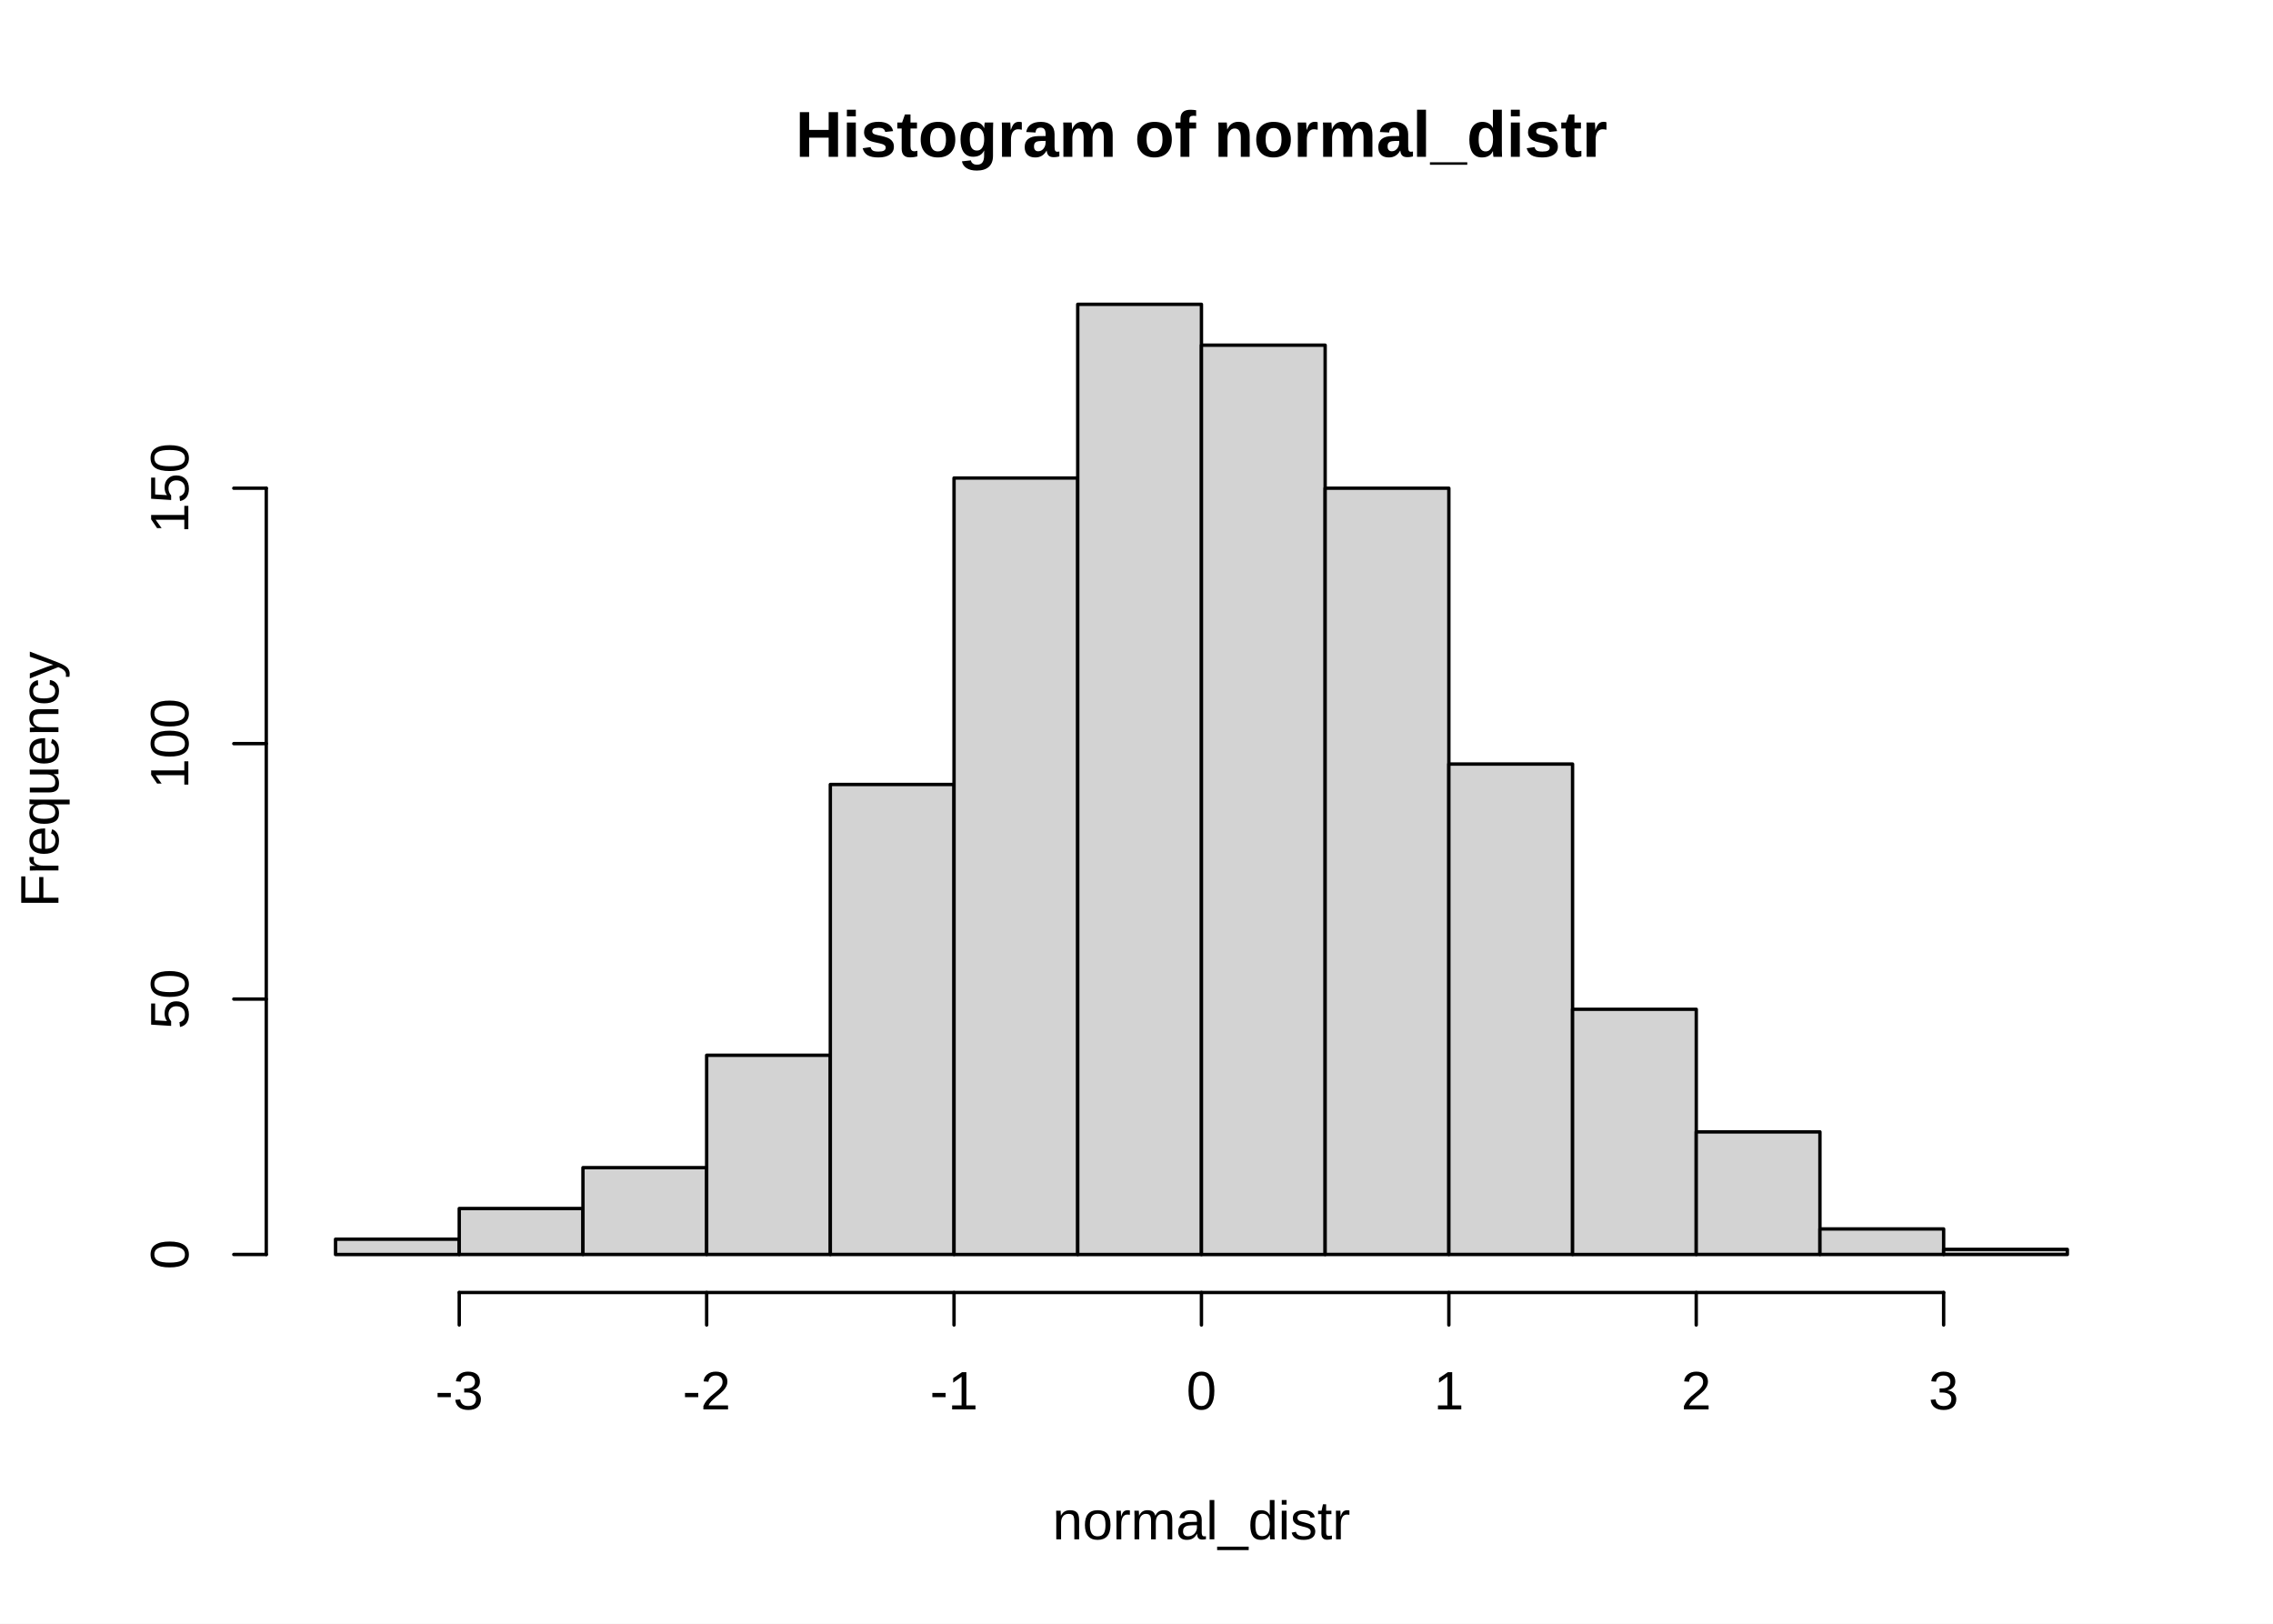
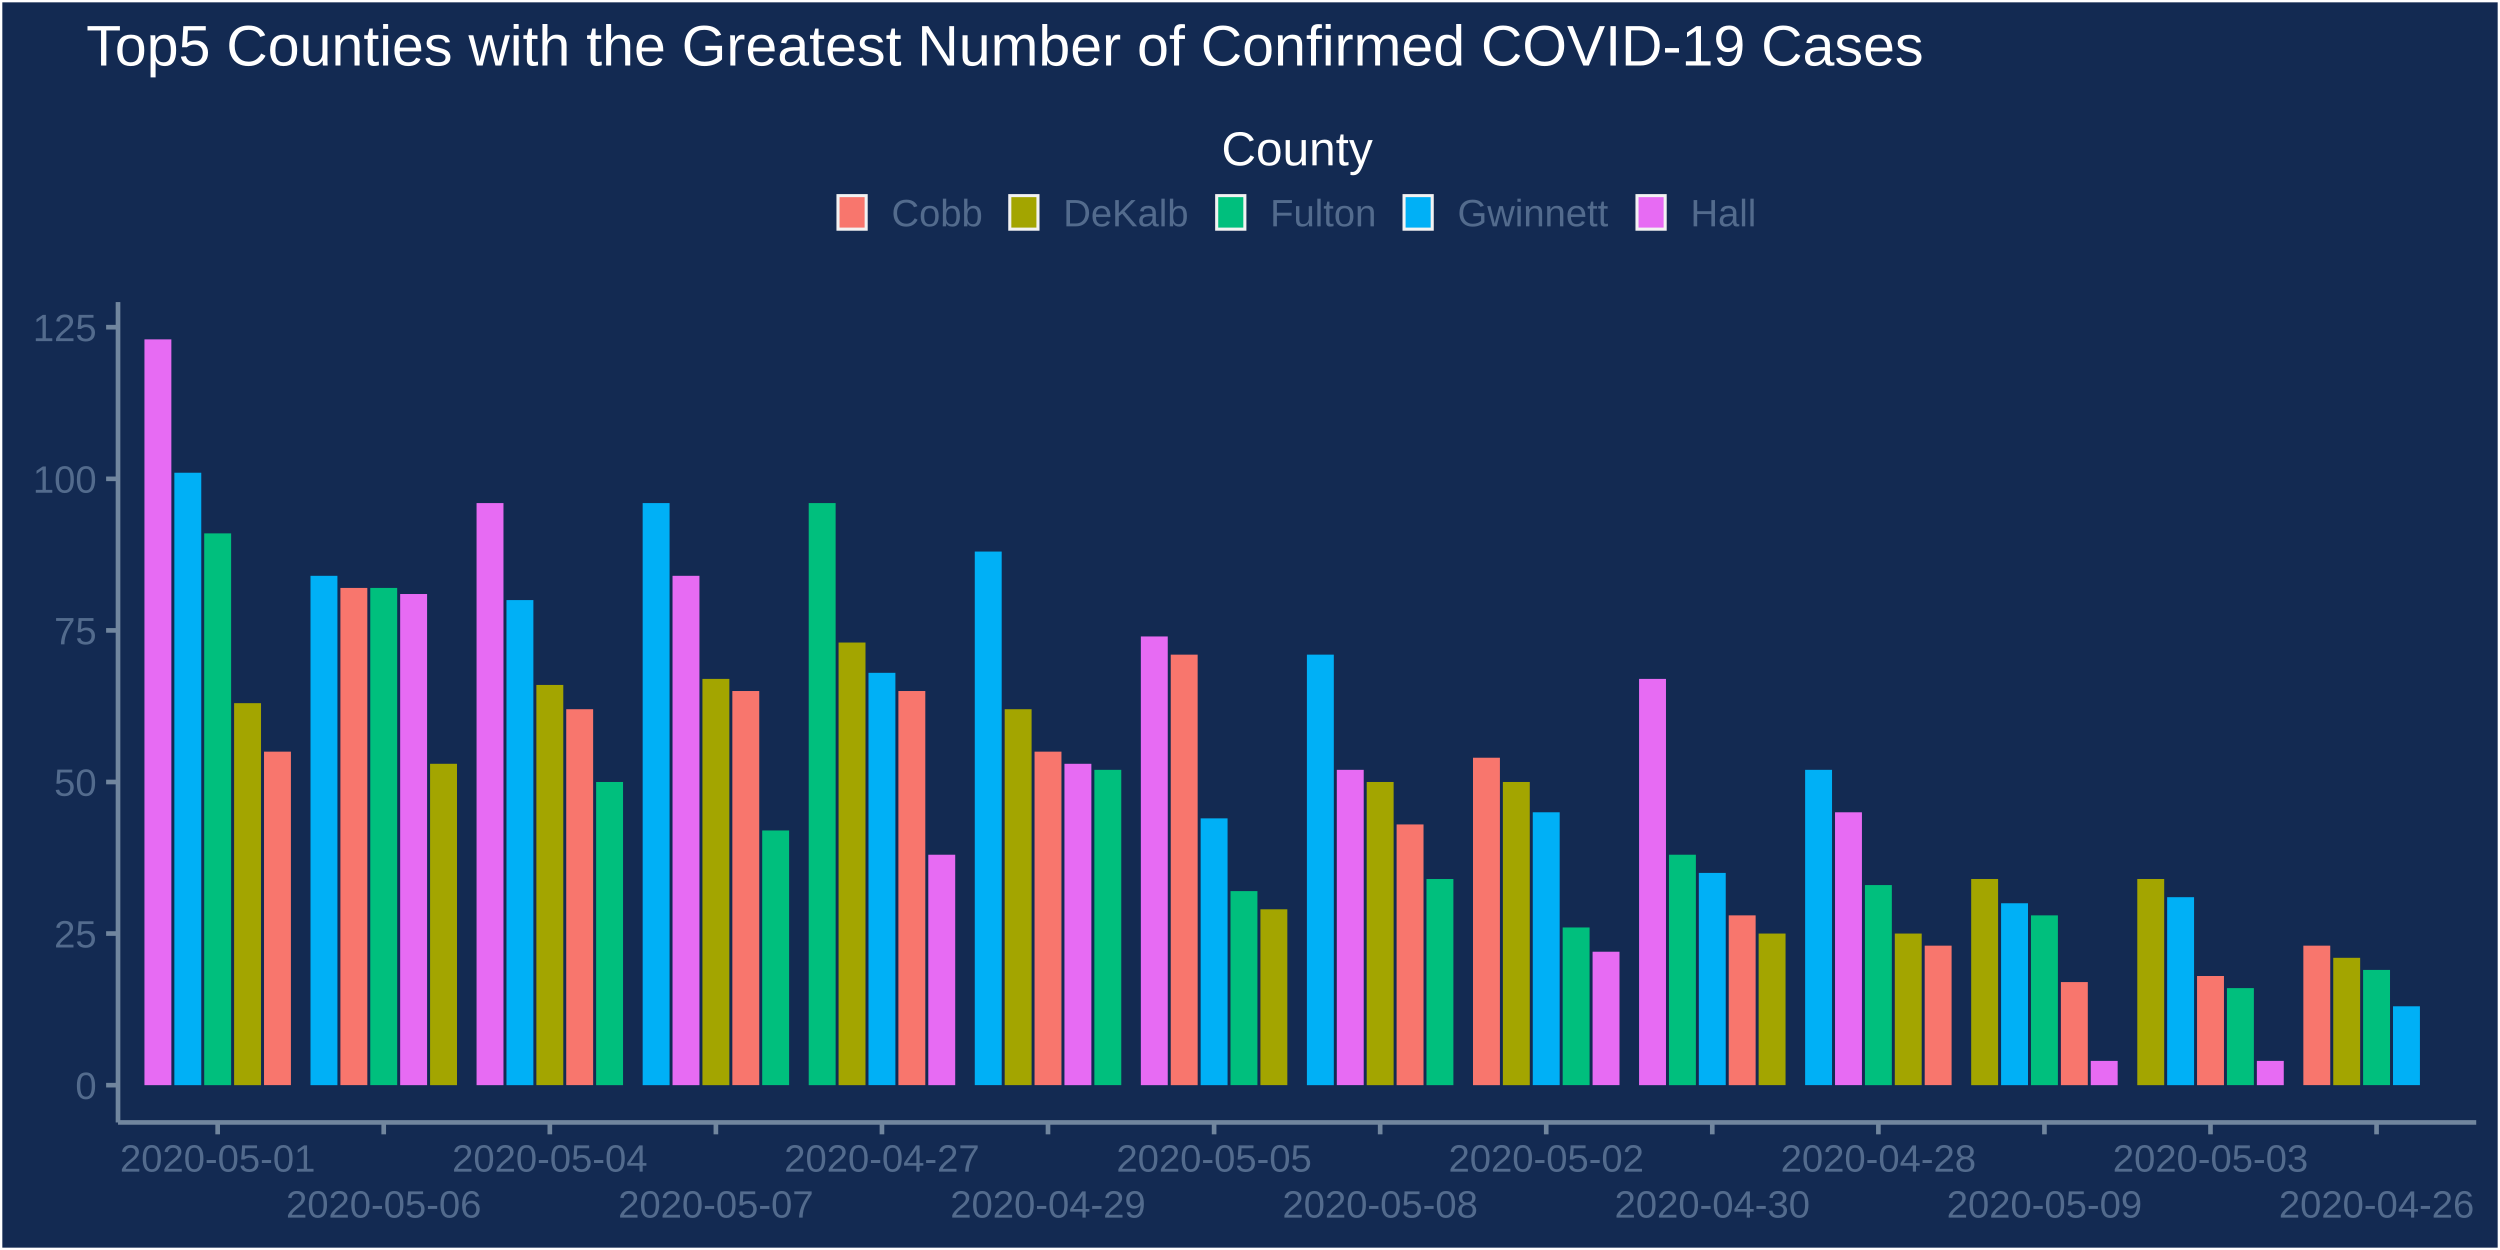
- <svg xmlns="http://www.w3.org/2000/svg" class="svglite" width="504.00pt" height="360.00pt" viewBox="0 0 504.00 360.00">
+ <svg xmlns="http://www.w3.org/2000/svg" class="svglite" width="576.00pt" height="288.00pt" viewBox="0 0 576.00 288.00">
  <defs>
    <style type="text/css">
    .svglite line, .svglite polyline, .svglite polygon, .svglite path, .svglite rect, .svglite circle {
      fill: none;
      stroke: #000000;
      stroke-linecap: round;
      stroke-linejoin: round;
      stroke-miterlimit: 10.00;
    }
    .svglite text {
      white-space: pre;
    }
  </style>
  </defs>
  <rect width="100%" height="100%" style="stroke: none; fill: #FFFFFF;" />
  <defs>
-     <clipPath id="cpMC4wMHw1MDQuMDB8MC4wMHwzNjAuMDA=">
-       <rect x="0.00" y="0.00" width="504.00" height="360.00" />
+     <clipPath id="cpMC4wMHw1NzYuMDB8MC4wMHwyODguMDA=">
+       <rect x="0.00" y="0.00" width="576.00" height="288.00" />
    </clipPath>
  </defs>
-   <g clip-path="url(#cpMC4wMHw1MDQuMDB8MC4wMHwzNjAuMDA=)">
-     <text x="266.40" y="34.77" text-anchor="middle" style="font-size: 14.40px; font-weight: bold; font-family: &quot;Arimo&quot;;" textLength="212.46px" lengthAdjust="spacingAndGlyphs">Histogram of normal_distr</text>
-     <text x="266.40" y="341.28" text-anchor="middle" style="font-size: 12.00px; font-family: &quot;Arimo&quot;;" textLength="74.92px" lengthAdjust="spacingAndGlyphs">normal_distr</text>
-     <text transform="translate(12.96,172.80) rotate(-90)" text-anchor="middle" style="font-size: 12.00px; font-family: &quot;Arimo&quot;;" textLength="62.02px" lengthAdjust="spacingAndGlyphs">Frequency</text>
-     <line x1="101.83" y1="286.56" x2="430.97" y2="286.56" style="stroke-width: 0.75;" />
-     <line x1="101.83" y1="286.56" x2="101.83" y2="293.76" style="stroke-width: 0.75;" />
-     <line x1="156.69" y1="286.56" x2="156.69" y2="293.76" style="stroke-width: 0.75;" />
-     <line x1="211.54" y1="286.56" x2="211.54" y2="293.76" style="stroke-width: 0.75;" />
-     <line x1="266.40" y1="286.56" x2="266.40" y2="293.76" style="stroke-width: 0.75;" />
-     <line x1="321.26" y1="286.56" x2="321.26" y2="293.76" style="stroke-width: 0.75;" />
-     <line x1="376.11" y1="286.56" x2="376.11" y2="293.76" style="stroke-width: 0.75;" />
-     <line x1="430.97" y1="286.56" x2="430.97" y2="293.76" style="stroke-width: 0.75;" />
-     <text x="101.83" y="312.48" text-anchor="middle" style="font-size: 12.00px; font-family: &quot;Arimo&quot;;" textLength="11.97px" lengthAdjust="spacingAndGlyphs">-3</text>
-     <text x="156.69" y="312.48" text-anchor="middle" style="font-size: 12.00px; font-family: &quot;Arimo&quot;;" textLength="11.97px" lengthAdjust="spacingAndGlyphs">-2</text>
-     <text x="211.54" y="312.48" text-anchor="middle" style="font-size: 12.00px; font-family: &quot;Arimo&quot;;" textLength="11.97px" lengthAdjust="spacingAndGlyphs">-1</text>
-     <text x="266.40" y="312.48" text-anchor="middle" style="font-size: 12.00px; font-family: &quot;Arimo&quot;;" textLength="7.64px" lengthAdjust="spacingAndGlyphs">0</text>
-     <text x="321.26" y="312.48" text-anchor="middle" style="font-size: 12.00px; font-family: &quot;Arimo&quot;;" textLength="7.64px" lengthAdjust="spacingAndGlyphs">1</text>
-     <text x="376.11" y="312.48" text-anchor="middle" style="font-size: 12.00px; font-family: &quot;Arimo&quot;;" textLength="7.64px" lengthAdjust="spacingAndGlyphs">2</text>
-     <text x="430.97" y="312.48" text-anchor="middle" style="font-size: 12.00px; font-family: &quot;Arimo&quot;;" textLength="7.64px" lengthAdjust="spacingAndGlyphs">3</text>
-     <line x1="59.04" y1="278.13" x2="59.04" y2="108.24" style="stroke-width: 0.75;" />
-     <line x1="59.04" y1="278.13" x2="51.84" y2="278.13" style="stroke-width: 0.75;" />
-     <line x1="59.04" y1="221.50" x2="51.84" y2="221.50" style="stroke-width: 0.75;" />
-     <line x1="59.04" y1="164.87" x2="51.84" y2="164.87" style="stroke-width: 0.75;" />
-     <line x1="59.04" y1="108.24" x2="51.84" y2="108.24" style="stroke-width: 0.75;" />
-     <text transform="translate(41.76,278.13) rotate(-90)" text-anchor="middle" style="font-size: 12.00px; font-family: &quot;Arimo&quot;;" textLength="7.64px" lengthAdjust="spacingAndGlyphs">0</text>
-     <text transform="translate(41.76,221.50) rotate(-90)" text-anchor="middle" style="font-size: 12.00px; font-family: &quot;Arimo&quot;;" textLength="15.28px" lengthAdjust="spacingAndGlyphs">50</text>
-     <text transform="translate(41.76,164.87) rotate(-90)" text-anchor="middle" style="font-size: 12.00px; font-family: &quot;Arimo&quot;;" textLength="22.92px" lengthAdjust="spacingAndGlyphs">100</text>
-     <text transform="translate(41.76,108.24) rotate(-90)" text-anchor="middle" style="font-size: 12.00px; font-family: &quot;Arimo&quot;;" textLength="22.92px" lengthAdjust="spacingAndGlyphs">150</text>
+   <g clip-path="url(#cpMC4wMHw1NzYuMDB8MC4wMHwyODguMDA=)">
+     <rect x="0" y="0.00" width="576.00" height="288.00" style="stroke-width: 1.07; stroke: #FFFFFF; fill: #132A52;" />
  </g>
  <defs>
-     <clipPath id="cpNTkuMDR8NDczLjc2fDU5LjA0fDI4Ni41Ng==">
-       <rect x="59.04" y="59.04" width="414.72" height="227.52" />
+     <clipPath id="cpMjcuMTl8NTcwLjUyfDY5LjYwfDI1OC42MQ==">
+       <rect x="27.19" y="69.60" width="543.33" height="189.01" />
    </clipPath>
  </defs>
-   <g clip-path="url(#cpNTkuMDR8NDczLjc2fDU5LjA0fDI4Ni41Ng==)">
-     <rect x="74.40" y="274.74" width="27.43" height="3.40" style="stroke-width: 0.75; fill: #D3D3D3;" />
-     <rect x="101.83" y="267.94" width="27.43" height="10.19" style="stroke-width: 0.75; fill: #D3D3D3;" />
-     <rect x="129.26" y="258.88" width="27.43" height="19.25" style="stroke-width: 0.75; fill: #D3D3D3;" />
-     <rect x="156.69" y="233.96" width="27.43" height="44.17" style="stroke-width: 0.75; fill: #D3D3D3;" />
-     <rect x="184.11" y="173.93" width="27.43" height="104.20" style="stroke-width: 0.75; fill: #D3D3D3;" />
-     <rect x="211.54" y="105.98" width="27.43" height="172.16" style="stroke-width: 0.75; fill: #D3D3D3;" />
-     <rect x="238.97" y="67.47" width="27.43" height="210.67" style="stroke-width: 0.75; fill: #D3D3D3;" />
-     <rect x="266.40" y="76.53" width="27.43" height="201.61" style="stroke-width: 0.75; fill: #D3D3D3;" />
-     <rect x="293.83" y="108.24" width="27.43" height="169.89" style="stroke-width: 0.75; fill: #D3D3D3;" />
-     <rect x="321.26" y="169.40" width="27.43" height="108.73" style="stroke-width: 0.75; fill: #D3D3D3;" />
-     <rect x="348.69" y="223.77" width="27.43" height="54.37" style="stroke-width: 0.75; fill: #D3D3D3;" />
-     <rect x="376.11" y="250.95" width="27.43" height="27.18" style="stroke-width: 0.75; fill: #D3D3D3;" />
-     <rect x="403.54" y="272.47" width="27.43" height="5.66" style="stroke-width: 0.75; fill: #D3D3D3;" />
-     <rect x="430.97" y="277.00" width="27.43" height="1.13" style="stroke-width: 0.75; fill: #D3D3D3;" />
+   <g clip-path="url(#cpMjcuMTl8NTcwLjUyfDY5LjYwfDI1OC42MQ==)">
+     <rect x="27.19" y="69.60" width="543.33" height="189.01" style="stroke-width: 1.07; stroke: none; fill: #132A52;" />
+     <rect x="33.28" y="78.19" width="6.20" height="171.83" style="stroke-width: 1.07; stroke: none; stroke-linecap: square; stroke-linejoin: miter; fill: #E76BF3;" />
+     <rect x="40.17" y="108.92" width="6.20" height="141.10" style="stroke-width: 1.07; stroke: none; stroke-linecap: square; stroke-linejoin: miter; fill: #00B0F6;" />
+     <rect x="47.05" y="122.89" width="6.20" height="127.13" style="stroke-width: 1.07; stroke: none; stroke-linecap: square; stroke-linejoin: miter; fill: #00BF7D;" />
+     <rect x="53.94" y="162.01" width="6.20" height="88.01" style="stroke-width: 1.07; stroke: none; stroke-linecap: square; stroke-linejoin: miter; fill: #A3A500;" />
+     <rect x="60.83" y="173.18" width="6.20" height="76.83" style="stroke-width: 1.07; stroke: none; stroke-linecap: square; stroke-linejoin: miter; fill: #F8766D;" />
+     <rect x="71.54" y="132.67" width="6.20" height="117.35" style="stroke-width: 1.07; stroke: none; stroke-linecap: square; stroke-linejoin: miter; fill: #00B0F6;" />
+     <rect x="78.43" y="135.46" width="6.20" height="114.55" style="stroke-width: 1.07; stroke: none; stroke-linecap: square; stroke-linejoin: miter; fill: #F8766D;" />
+     <rect x="85.31" y="135.46" width="6.20" height="114.55" style="stroke-width: 1.07; stroke: none; stroke-linecap: square; stroke-linejoin: miter; fill: #00BF7D;" />
+     <rect x="92.20" y="136.86" width="6.20" height="113.16" style="stroke-width: 1.07; stroke: none; stroke-linecap: square; stroke-linejoin: miter; fill: #E76BF3;" />
+     <rect x="99.09" y="175.98" width="6.20" height="74.04" style="stroke-width: 1.07; stroke: none; stroke-linecap: square; stroke-linejoin: miter; fill: #A3A500;" />
+     <rect x="109.80" y="115.91" width="6.20" height="134.11" style="stroke-width: 1.07; stroke: none; stroke-linecap: square; stroke-linejoin: miter; fill: #E76BF3;" />
+     <rect x="116.69" y="138.26" width="6.20" height="111.76" style="stroke-width: 1.07; stroke: none; stroke-linecap: square; stroke-linejoin: miter; fill: #00B0F6;" />
+     <rect x="123.58" y="157.81" width="6.20" height="92.20" style="stroke-width: 1.07; stroke: none; stroke-linecap: square; stroke-linejoin: miter; fill: #A3A500;" />
+     <rect x="130.46" y="163.40" width="6.20" height="86.61" style="stroke-width: 1.07; stroke: none; stroke-linecap: square; stroke-linejoin: miter; fill: #F8766D;" />
+     <rect x="137.35" y="180.17" width="6.20" height="69.85" style="stroke-width: 1.07; stroke: none; stroke-linecap: square; stroke-linejoin: miter; fill: #00BF7D;" />
+     <rect x="148.07" y="115.91" width="6.20" height="134.11" style="stroke-width: 1.07; stroke: none; stroke-linecap: square; stroke-linejoin: miter; fill: #00B0F6;" />
+     <rect x="154.95" y="132.67" width="6.20" height="117.35" style="stroke-width: 1.07; stroke: none; stroke-linecap: square; stroke-linejoin: miter; fill: #E76BF3;" />
+     <rect x="161.84" y="156.42" width="6.20" height="93.60" style="stroke-width: 1.07; stroke: none; stroke-linecap: square; stroke-linejoin: miter; fill: #A3A500;" />
+     <rect x="168.73" y="159.21" width="6.20" height="90.80" style="stroke-width: 1.07; stroke: none; stroke-linecap: square; stroke-linejoin: miter; fill: #F8766D;" />
+     <rect x="175.61" y="191.34" width="6.20" height="58.67" style="stroke-width: 1.07; stroke: none; stroke-linecap: square; stroke-linejoin: miter; fill: #00BF7D;" />
+     <rect x="186.33" y="115.91" width="6.20" height="134.11" style="stroke-width: 1.07; stroke: none; stroke-linecap: square; stroke-linejoin: miter; fill: #00BF7D;" />
+     <rect x="193.21" y="148.04" width="6.20" height="101.98" style="stroke-width: 1.07; stroke: none; stroke-linecap: square; stroke-linejoin: miter; fill: #A3A500;" />
+     <rect x="200.10" y="155.02" width="6.20" height="94.99" style="stroke-width: 1.07; stroke: none; stroke-linecap: square; stroke-linejoin: miter; fill: #00B0F6;" />
+     <rect x="206.99" y="159.21" width="6.20" height="90.80" style="stroke-width: 1.07; stroke: none; stroke-linecap: square; stroke-linejoin: miter; fill: #F8766D;" />
+     <rect x="213.88" y="196.93" width="6.20" height="53.09" style="stroke-width: 1.07; stroke: none; stroke-linecap: square; stroke-linejoin: miter; fill: #E76BF3;" />
+     <rect x="224.59" y="127.08" width="6.20" height="122.93" style="stroke-width: 1.07; stroke: none; stroke-linecap: square; stroke-linejoin: miter; fill: #00B0F6;" />
+     <rect x="231.48" y="163.40" width="6.20" height="86.61" style="stroke-width: 1.07; stroke: none; stroke-linecap: square; stroke-linejoin: miter; fill: #A3A500;" />
+     <rect x="238.36" y="173.18" width="6.20" height="76.83" style="stroke-width: 1.07; stroke: none; stroke-linecap: square; stroke-linejoin: miter; fill: #F8766D;" />
+     <rect x="245.25" y="175.98" width="6.20" height="74.04" style="stroke-width: 1.07; stroke: none; stroke-linecap: square; stroke-linejoin: miter; fill: #E76BF3;" />
+     <rect x="252.14" y="177.37" width="6.20" height="72.64" style="stroke-width: 1.07; stroke: none; stroke-linecap: square; stroke-linejoin: miter; fill: #00BF7D;" />
+     <rect x="262.85" y="146.64" width="6.20" height="103.38" style="stroke-width: 1.07; stroke: none; stroke-linecap: square; stroke-linejoin: miter; fill: #E76BF3;" />
+     <rect x="269.74" y="150.83" width="6.20" height="99.19" style="stroke-width: 1.07; stroke: none; stroke-linecap: square; stroke-linejoin: miter; fill: #F8766D;" />
+     <rect x="276.63" y="188.55" width="6.20" height="61.47" style="stroke-width: 1.07; stroke: none; stroke-linecap: square; stroke-linejoin: miter; fill: #00B0F6;" />
+     <rect x="283.51" y="205.31" width="6.20" height="44.70" style="stroke-width: 1.07; stroke: none; stroke-linecap: square; stroke-linejoin: miter; fill: #00BF7D;" />
+     <rect x="290.40" y="209.50" width="6.20" height="40.51" style="stroke-width: 1.07; stroke: none; stroke-linecap: square; stroke-linejoin: miter; fill: #A3A500;" />
+     <rect x="301.11" y="150.83" width="6.20" height="99.19" style="stroke-width: 1.07; stroke: none; stroke-linecap: square; stroke-linejoin: miter; fill: #00B0F6;" />
+     <rect x="308.00" y="177.37" width="6.20" height="72.64" style="stroke-width: 1.07; stroke: none; stroke-linecap: square; stroke-linejoin: miter; fill: #E76BF3;" />
+     <rect x="314.89" y="180.17" width="6.20" height="69.85" style="stroke-width: 1.07; stroke: none; stroke-linecap: square; stroke-linejoin: miter; fill: #A3A500;" />
+     <rect x="321.78" y="189.95" width="6.20" height="60.07" style="stroke-width: 1.07; stroke: none; stroke-linecap: square; stroke-linejoin: miter; fill: #F8766D;" />
+     <rect x="328.66" y="202.52" width="6.20" height="47.50" style="stroke-width: 1.07; stroke: none; stroke-linecap: square; stroke-linejoin: miter; fill: #00BF7D;" />
+     <rect x="339.38" y="174.58" width="6.20" height="75.44" style="stroke-width: 1.07; stroke: none; stroke-linecap: square; stroke-linejoin: miter; fill: #F8766D;" />
+     <rect x="346.26" y="180.17" width="6.20" height="69.85" style="stroke-width: 1.07; stroke: none; stroke-linecap: square; stroke-linejoin: miter; fill: #A3A500;" />
+     <rect x="353.15" y="187.15" width="6.20" height="62.86" style="stroke-width: 1.07; stroke: none; stroke-linecap: square; stroke-linejoin: miter; fill: #00B0F6;" />
+     <rect x="360.04" y="213.69" width="6.20" height="36.32" style="stroke-width: 1.07; stroke: none; stroke-linecap: square; stroke-linejoin: miter; fill: #00BF7D;" />
+     <rect x="366.93" y="219.28" width="6.20" height="30.73" style="stroke-width: 1.07; stroke: none; stroke-linecap: square; stroke-linejoin: miter; fill: #E76BF3;" />
+     <rect x="377.64" y="156.42" width="6.20" height="93.60" style="stroke-width: 1.07; stroke: none; stroke-linecap: square; stroke-linejoin: miter; fill: #E76BF3;" />
+     <rect x="384.53" y="196.93" width="6.20" height="53.09" style="stroke-width: 1.07; stroke: none; stroke-linecap: square; stroke-linejoin: miter; fill: #00BF7D;" />
+     <rect x="391.41" y="201.12" width="6.20" height="48.89" style="stroke-width: 1.07; stroke: none; stroke-linecap: square; stroke-linejoin: miter; fill: #00B0F6;" />
+     <rect x="398.30" y="210.90" width="6.20" height="39.12" style="stroke-width: 1.07; stroke: none; stroke-linecap: square; stroke-linejoin: miter; fill: #F8766D;" />
+     <rect x="405.19" y="215.09" width="6.20" height="34.92" style="stroke-width: 1.07; stroke: none; stroke-linecap: square; stroke-linejoin: miter; fill: #A3A500;" />
+     <rect x="415.90" y="177.37" width="6.20" height="72.64" style="stroke-width: 1.07; stroke: none; stroke-linecap: square; stroke-linejoin: miter; fill: #00B0F6;" />
+     <rect x="422.79" y="187.15" width="6.20" height="62.86" style="stroke-width: 1.07; stroke: none; stroke-linecap: square; stroke-linejoin: miter; fill: #E76BF3;" />
+     <rect x="429.68" y="203.92" width="6.20" height="46.10" style="stroke-width: 1.07; stroke: none; stroke-linecap: square; stroke-linejoin: miter; fill: #00BF7D;" />
+     <rect x="436.56" y="215.09" width="6.20" height="34.92" style="stroke-width: 1.07; stroke: none; stroke-linecap: square; stroke-linejoin: miter; fill: #A3A500;" />
+     <rect x="443.45" y="217.88" width="6.20" height="32.13" style="stroke-width: 1.07; stroke: none; stroke-linecap: square; stroke-linejoin: miter; fill: #F8766D;" />
+     <rect x="454.16" y="202.52" width="6.20" height="47.50" style="stroke-width: 1.07; stroke: none; stroke-linecap: square; stroke-linejoin: miter; fill: #A3A500;" />
+     <rect x="461.05" y="208.11" width="6.20" height="41.91" style="stroke-width: 1.07; stroke: none; stroke-linecap: square; stroke-linejoin: miter; fill: #00B0F6;" />
+     <rect x="467.94" y="210.90" width="6.20" height="39.12" style="stroke-width: 1.07; stroke: none; stroke-linecap: square; stroke-linejoin: miter; fill: #00BF7D;" />
+     <rect x="474.83" y="226.27" width="6.20" height="23.75" style="stroke-width: 1.07; stroke: none; stroke-linecap: square; stroke-linejoin: miter; fill: #F8766D;" />
+     <rect x="481.71" y="244.43" width="6.20" height="5.59" style="stroke-width: 1.07; stroke: none; stroke-linecap: square; stroke-linejoin: miter; fill: #E76BF3;" />
+     <rect x="492.43" y="202.52" width="6.20" height="47.50" style="stroke-width: 1.07; stroke: none; stroke-linecap: square; stroke-linejoin: miter; fill: #A3A500;" />
+     <rect x="499.31" y="206.71" width="6.20" height="43.31" style="stroke-width: 1.07; stroke: none; stroke-linecap: square; stroke-linejoin: miter; fill: #00B0F6;" />
+     <rect x="506.20" y="224.87" width="6.20" height="25.15" style="stroke-width: 1.07; stroke: none; stroke-linecap: square; stroke-linejoin: miter; fill: #F8766D;" />
+     <rect x="513.09" y="227.66" width="6.20" height="22.35" style="stroke-width: 1.07; stroke: none; stroke-linecap: square; stroke-linejoin: miter; fill: #00BF7D;" />
+     <rect x="519.98" y="244.43" width="6.20" height="5.59" style="stroke-width: 1.07; stroke: none; stroke-linecap: square; stroke-linejoin: miter; fill: #E76BF3;" />
+     <rect x="530.69" y="217.88" width="6.20" height="32.13" style="stroke-width: 1.07; stroke: none; stroke-linecap: square; stroke-linejoin: miter; fill: #F8766D;" />
+     <rect x="537.58" y="220.68" width="6.20" height="29.34" style="stroke-width: 1.07; stroke: none; stroke-linecap: square; stroke-linejoin: miter; fill: #A3A500;" />
+     <rect x="544.46" y="223.47" width="6.20" height="26.54" style="stroke-width: 1.07; stroke: none; stroke-linecap: square; stroke-linejoin: miter; fill: #00BF7D;" />
+     <rect x="551.35" y="231.85" width="6.20" height="18.16" style="stroke-width: 1.07; stroke: none; stroke-linecap: square; stroke-linejoin: miter; fill: #00B0F6;" />
+     <rect x="558.24" y="250.02" width="6.20" height="0.00" style="stroke-width: 1.07; stroke: none; stroke-linecap: square; stroke-linejoin: miter; fill: #E76BF3;" />
+   </g>
+   <g clip-path="url(#cpMC4wMHw1NzYuMDB8MC4wMHwyODguMDA=)">
+     <polyline points="27.19,258.61 27.19,69.60 " style="stroke-width: 1.07; stroke: #71869E; stroke-linecap: butt;" />
+     <text x="22.26" y="253.22" text-anchor="end" style="font-size: 8.80px;fill: #536B8D; font-family: &quot;Arimo&quot;;" textLength="5.59px" lengthAdjust="spacingAndGlyphs">0</text>
+     <text x="22.26" y="218.30" text-anchor="end" style="font-size: 8.80px;fill: #536B8D; font-family: &quot;Arimo&quot;;" textLength="11.19px" lengthAdjust="spacingAndGlyphs">25</text>
+     <text x="22.26" y="183.37" text-anchor="end" style="font-size: 8.80px;fill: #536B8D; font-family: &quot;Arimo&quot;;" textLength="11.19px" lengthAdjust="spacingAndGlyphs">50</text>
+     <text x="22.26" y="148.45" text-anchor="end" style="font-size: 8.80px;fill: #536B8D; font-family: &quot;Arimo&quot;;" textLength="11.19px" lengthAdjust="spacingAndGlyphs">75</text>
+     <text x="22.26" y="113.52" text-anchor="end" style="font-size: 8.80px;fill: #536B8D; font-family: &quot;Arimo&quot;;" textLength="16.78px" lengthAdjust="spacingAndGlyphs">100</text>
+     <text x="22.26" y="78.60" text-anchor="end" style="font-size: 8.80px;fill: #536B8D; font-family: &quot;Arimo&quot;;" textLength="16.78px" lengthAdjust="spacingAndGlyphs">125</text>
+     <polyline points="24.45,250.02 27.19,250.02 " style="stroke-width: 1.07; stroke: #71869E; stroke-linecap: butt;" />
+     <polyline points="24.45,215.09 27.19,215.09 " style="stroke-width: 1.07; stroke: #71869E; stroke-linecap: butt;" />
+     <polyline points="24.45,180.17 27.19,180.17 " style="stroke-width: 1.07; stroke: #71869E; stroke-linecap: butt;" />
+     <polyline points="24.45,145.24 27.19,145.24 " style="stroke-width: 1.07; stroke: #71869E; stroke-linecap: butt;" />
+     <polyline points="24.45,110.32 27.19,110.32 " style="stroke-width: 1.07; stroke: #71869E; stroke-linecap: butt;" />
+     <polyline points="24.45,75.39 27.19,75.39 " style="stroke-width: 1.07; stroke: #71869E; stroke-linecap: butt;" />
+     <polyline points="27.19,258.61 570.52,258.61 " style="stroke-width: 1.07; stroke: #71869E; stroke-linecap: butt;" />
+     <polyline points="50.15,261.35 50.15,258.61 " style="stroke-width: 1.07; stroke: #71869E; stroke-linecap: butt;" />
+     <polyline points="88.41,261.35 88.41,258.61 " style="stroke-width: 1.07; stroke: #71869E; stroke-linecap: butt;" />
+     <polyline points="126.68,261.35 126.68,258.61 " style="stroke-width: 1.07; stroke: #71869E; stroke-linecap: butt;" />
+     <polyline points="164.94,261.35 164.94,258.61 " style="stroke-width: 1.07; stroke: #71869E; stroke-linecap: butt;" />
+     <polyline points="203.20,261.35 203.20,258.61 " style="stroke-width: 1.07; stroke: #71869E; stroke-linecap: butt;" />
+     <polyline points="241.46,261.35 241.46,258.61 " style="stroke-width: 1.07; stroke: #71869E; stroke-linecap: butt;" />
+     <polyline points="279.73,261.35 279.73,258.61 " style="stroke-width: 1.07; stroke: #71869E; stroke-linecap: butt;" />
+     <polyline points="317.99,261.35 317.99,258.61 " style="stroke-width: 1.07; stroke: #71869E; stroke-linecap: butt;" />
+     <polyline points="356.25,261.35 356.25,258.61 " style="stroke-width: 1.07; stroke: #71869E; stroke-linecap: butt;" />
+     <polyline points="394.51,261.35 394.51,258.61 " style="stroke-width: 1.07; stroke: #71869E; stroke-linecap: butt;" />
+     <polyline points="432.78,261.35 432.78,258.61 " style="stroke-width: 1.07; stroke: #71869E; stroke-linecap: butt;" />
+     <polyline points="471.04,261.35 471.04,258.61 " style="stroke-width: 1.07; stroke: #71869E; stroke-linecap: butt;" />
+     <polyline points="509.30,261.35 509.30,258.61 " style="stroke-width: 1.07; stroke: #71869E; stroke-linecap: butt;" />
+     <polyline points="547.56,261.35 547.56,258.61 " style="stroke-width: 1.07; stroke: #71869E; stroke-linecap: butt;" />
+     <text x="50.15" y="269.95" text-anchor="middle" style="font-size: 8.80px;fill: #536B8D; font-family: &quot;Arimo&quot;;" textLength="51.11px" lengthAdjust="spacingAndGlyphs">2020-05-01</text>
+     <text x="126.68" y="269.95" text-anchor="middle" style="font-size: 8.80px;fill: #536B8D; font-family: &quot;Arimo&quot;;" textLength="51.11px" lengthAdjust="spacingAndGlyphs">2020-05-04</text>
+     <text x="203.20" y="269.95" text-anchor="middle" style="font-size: 8.80px;fill: #536B8D; font-family: &quot;Arimo&quot;;" textLength="51.11px" lengthAdjust="spacingAndGlyphs">2020-04-27</text>
+     <text x="279.73" y="269.95" text-anchor="middle" style="font-size: 8.80px;fill: #536B8D; font-family: &quot;Arimo&quot;;" textLength="51.11px" lengthAdjust="spacingAndGlyphs">2020-05-05</text>
+     <text x="356.25" y="269.95" text-anchor="middle" style="font-size: 8.80px;fill: #536B8D; font-family: &quot;Arimo&quot;;" textLength="51.11px" lengthAdjust="spacingAndGlyphs">2020-05-02</text>
+     <text x="432.78" y="269.95" text-anchor="middle" style="font-size: 8.80px;fill: #536B8D; font-family: &quot;Arimo&quot;;" textLength="51.11px" lengthAdjust="spacingAndGlyphs">2020-04-28</text>
+     <text x="509.30" y="269.95" text-anchor="middle" style="font-size: 8.80px;fill: #536B8D; font-family: &quot;Arimo&quot;;" textLength="51.11px" lengthAdjust="spacingAndGlyphs">2020-05-03</text>
+     <text x="88.41" y="280.54" text-anchor="middle" style="font-size: 8.80px;fill: #536B8D; font-family: &quot;Arimo&quot;;" textLength="51.11px" lengthAdjust="spacingAndGlyphs">2020-05-06</text>
+     <text x="164.94" y="280.54" text-anchor="middle" style="font-size: 8.80px;fill: #536B8D; font-family: &quot;Arimo&quot;;" textLength="51.11px" lengthAdjust="spacingAndGlyphs">2020-05-07</text>
+     <text x="241.46" y="280.54" text-anchor="middle" style="font-size: 8.80px;fill: #536B8D; font-family: &quot;Arimo&quot;;" textLength="51.11px" lengthAdjust="spacingAndGlyphs">2020-04-29</text>
+     <text x="317.99" y="280.54" text-anchor="middle" style="font-size: 8.80px;fill: #536B8D; font-family: &quot;Arimo&quot;;" textLength="51.11px" lengthAdjust="spacingAndGlyphs">2020-05-08</text>
+     <text x="394.51" y="280.54" text-anchor="middle" style="font-size: 8.80px;fill: #536B8D; font-family: &quot;Arimo&quot;;" textLength="51.11px" lengthAdjust="spacingAndGlyphs">2020-04-30</text>
+     <text x="471.04" y="280.54" text-anchor="middle" style="font-size: 8.80px;fill: #536B8D; font-family: &quot;Arimo&quot;;" textLength="51.11px" lengthAdjust="spacingAndGlyphs">2020-05-09</text>
+     <text x="547.56" y="280.54" text-anchor="middle" style="font-size: 8.80px;fill: #536B8D; font-family: &quot;Arimo&quot;;" textLength="51.11px" lengthAdjust="spacingAndGlyphs">2020-04-26</text>
+     <rect x="187.24" y="23.44" width="223.23" height="35.20" style="stroke-width: 1.07; stroke: none; fill: #132A52;" />
+     <text x="298.86" y="38.09" text-anchor="middle" style="font-size: 11.00px;fill: #FFFFFF; font-family: &quot;Arimo&quot;;" textLength="39.18px" lengthAdjust="spacingAndGlyphs">County</text>
+     <rect x="192.72" y="44.72" width="7.20" height="8.44" style="stroke-width: 1.07; stroke: none; fill: #F2F2F2;" />
+     <rect x="193.43" y="45.42" width="5.78" height="7.02" style="stroke-width: 1.07; stroke: none; stroke-linecap: square; stroke-linejoin: miter; fill: #F8766D;" />
+     <rect x="232.30" y="44.72" width="7.20" height="8.44" style="stroke-width: 1.07; stroke: none; fill: #F2F2F2;" />
+     <rect x="233.01" y="45.42" width="5.78" height="7.02" style="stroke-width: 1.07; stroke: none; stroke-linecap: square; stroke-linejoin: miter; fill: #A3A500;" />
+     <rect x="279.97" y="44.72" width="7.20" height="8.44" style="stroke-width: 1.07; stroke: none; fill: #F2F2F2;" />
+     <rect x="280.68" y="45.42" width="5.78" height="7.02" style="stroke-width: 1.07; stroke: none; stroke-linecap: square; stroke-linejoin: miter; fill: #00BF7D;" />
+     <rect x="323.14" y="44.72" width="7.20" height="8.44" style="stroke-width: 1.07; stroke: none; fill: #F2F2F2;" />
+     <rect x="323.85" y="45.42" width="5.78" height="7.02" style="stroke-width: 1.07; stroke: none; stroke-linecap: square; stroke-linejoin: miter; fill: #00B0F6;" />
+     <rect x="376.81" y="44.72" width="7.20" height="8.44" style="stroke-width: 1.07; stroke: none; fill: #F2F2F2;" />
+     <rect x="377.52" y="45.42" width="5.78" height="7.02" style="stroke-width: 1.07; stroke: none; stroke-linecap: square; stroke-linejoin: miter; fill: #E76BF3;" />
+     <text x="205.40" y="52.14" style="font-size: 8.80px;fill: #536B8D; font-family: &quot;Arimo&quot;;" textLength="22.70px" lengthAdjust="spacingAndGlyphs">Cobb</text>
+     <text x="244.98" y="52.14" style="font-size: 8.80px;fill: #536B8D; font-family: &quot;Arimo&quot;;" textLength="31.23px" lengthAdjust="spacingAndGlyphs">DeKalb</text>
+     <text x="292.65" y="52.14" style="font-size: 8.80px;fill: #536B8D; font-family: &quot;Arimo&quot;;" textLength="27.01px" lengthAdjust="spacingAndGlyphs">Fulton</text>
+     <text x="335.82" y="52.14" style="font-size: 8.80px;fill: #536B8D; font-family: &quot;Arimo&quot;;" textLength="39.92px" lengthAdjust="spacingAndGlyphs">Gwinnett</text>
+     <text x="389.49" y="52.14" style="font-size: 8.80px;fill: #536B8D; font-family: &quot;Arimo&quot;;" textLength="16.91px" lengthAdjust="spacingAndGlyphs">Hall</text>
+     <text x="19.86" y="15.10" style="font-size: 13.20px;fill: #FFFFFF; font-family: &quot;Arimo&quot;;" textLength="469.99px" lengthAdjust="spacingAndGlyphs">Top5 Counties with the Greatest Number of Confirmed COVID-19 Cases</text>
  </g>
</svg>
